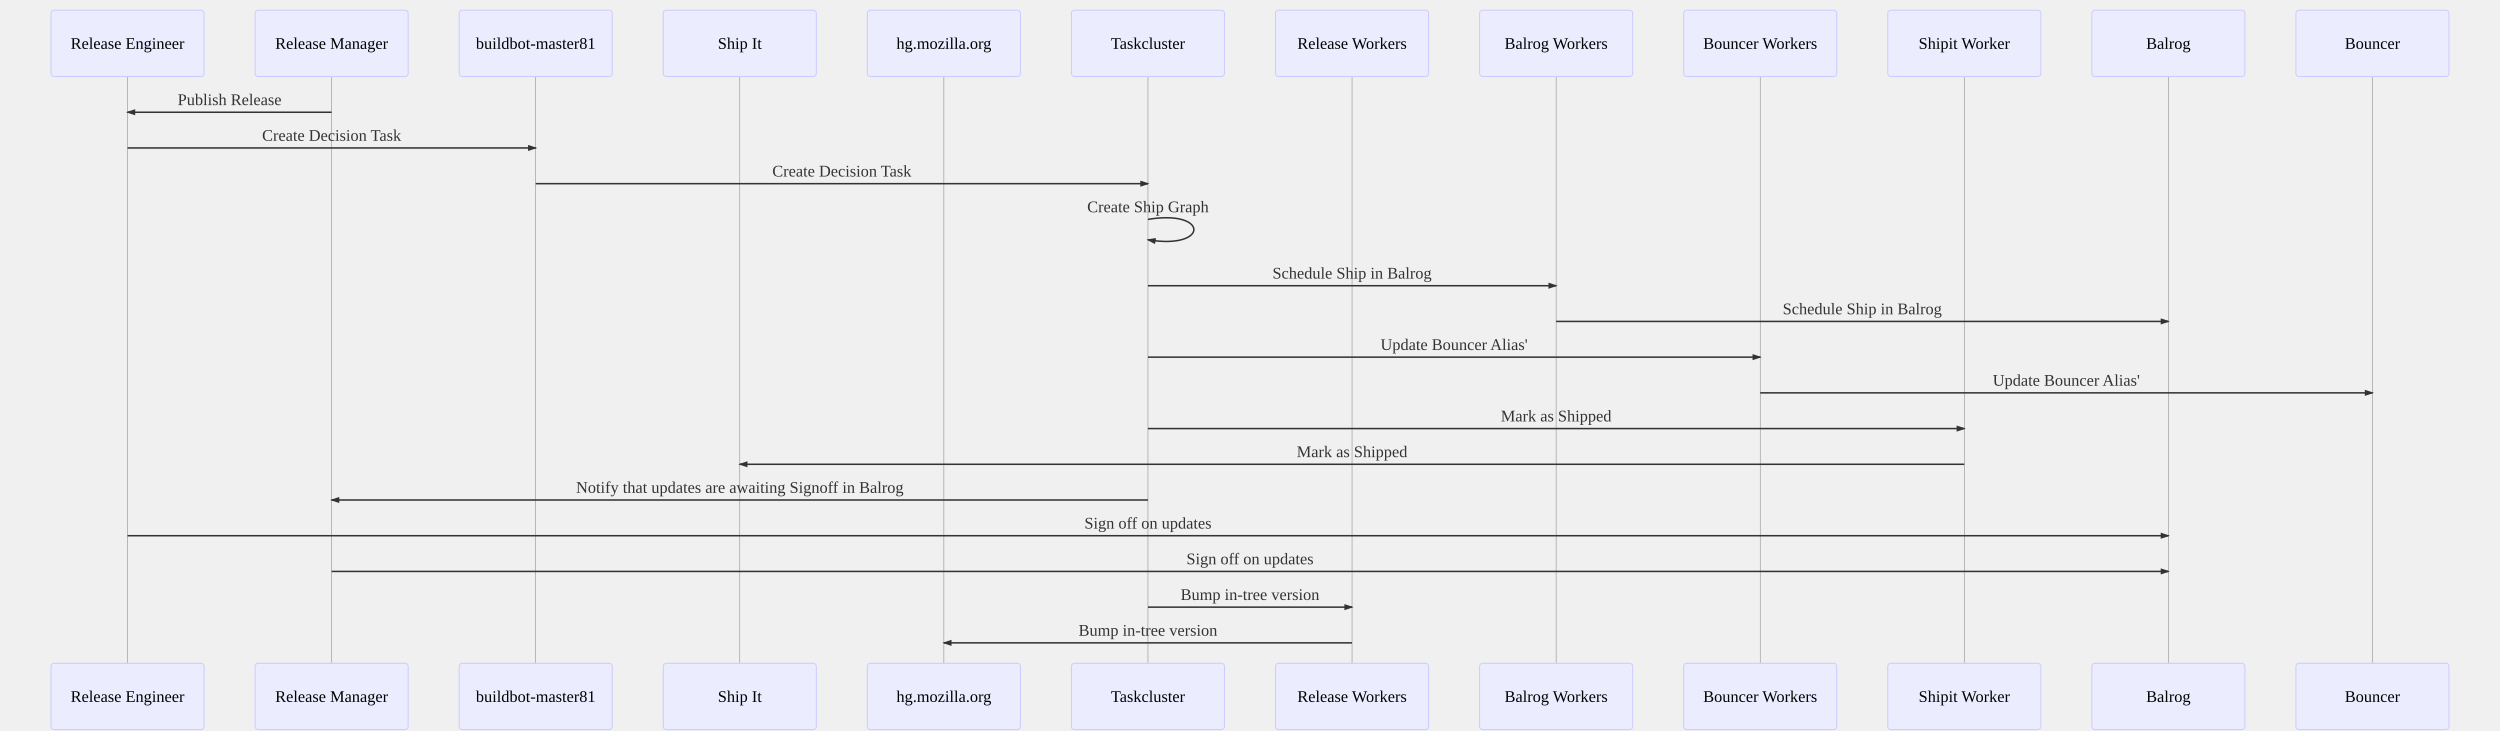
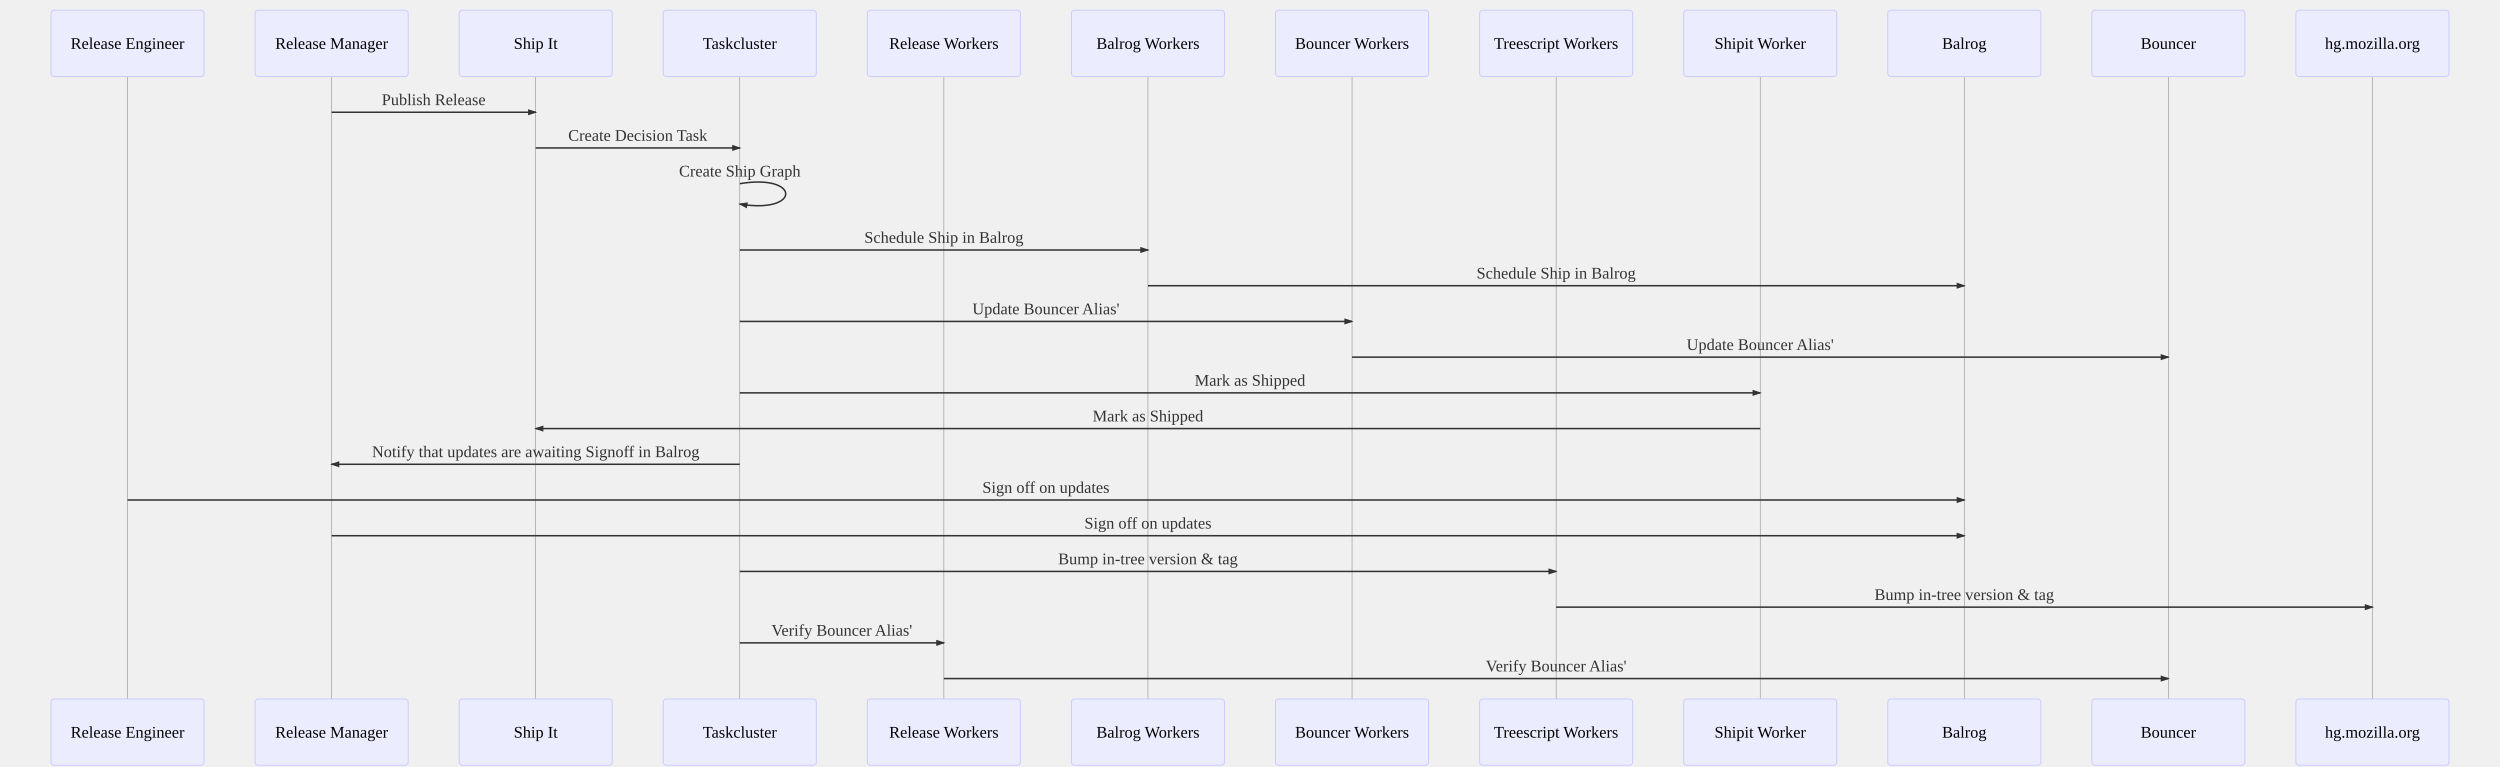
- <svg xmlns="http://www.w3.org/2000/svg" id="mermaid-1532963269894" width="100%" height="100%" style="max-width:2450px;" viewBox="-50 -10 2450 716">
-   <style>#mermaid-1532963269894 .label{font-family:trebuchet ms,verdana,arial;color:#333}#mermaid-1532963269894 .node circle,#mermaid-1532963269894 .node ellipse,#mermaid-1532963269894 .node polygon,#mermaid-1532963269894 .node rect{fill:#ececff;stroke:#9370db;stroke-width:1px}#mermaid-1532963269894 .node.clickable{cursor:pointer}#mermaid-1532963269894 .arrowheadPath{fill:#333}#mermaid-1532963269894 .edgePath .path{stroke:#333;stroke-width:1.5px}#mermaid-1532963269894 .edgeLabel{background-color:#e8e8e8}#mermaid-1532963269894 .cluster rect{fill:#ffffde!important;stroke:#aa3!important;stroke-width:1px!important}#mermaid-1532963269894 .cluster text{fill:#333}#mermaid-1532963269894 div.mermaidTooltip{position:absolute;text-align:center;max-width:200px;padding:2px;font-family:trebuchet ms,verdana,arial;font-size:12px;background:#ffffde;border:1px solid #aa3;border-radius:2px;pointer-events:none;z-index:100}#mermaid-1532963269894 .actor{stroke:#ccf;fill:#ececff}#mermaid-1532963269894 text.actor{fill:#000;stroke:none}#mermaid-1532963269894 .actor-line{stroke:grey}#mermaid-1532963269894 .messageLine0{marker-end:"url(#arrowhead)"}#mermaid-1532963269894 .messageLine0,#mermaid-1532963269894 .messageLine1{stroke-width:1.5;stroke-dasharray:"2 2";stroke:#333}#mermaid-1532963269894 #arrowhead{fill:#333}#mermaid-1532963269894 #crosshead path{fill:#333!important;stroke:#333!important}#mermaid-1532963269894 .messageText{fill:#333;stroke:none}#mermaid-1532963269894 .labelBox{stroke:#ccf;fill:#ececff}#mermaid-1532963269894 .labelText,#mermaid-1532963269894 .loopText{fill:#000;stroke:none}#mermaid-1532963269894 .loopLine{stroke-width:2;stroke-dasharray:"2 2";marker-end:"url(#arrowhead)";stroke:#ccf}#mermaid-1532963269894 .note{stroke:#aa3;fill:#fff5ad}#mermaid-1532963269894 .noteText{fill:#000;stroke:none;font-family:trebuchet ms,verdana,arial;font-size:14px}#mermaid-1532963269894 .section{stroke:none;opacity:.2}#mermaid-1532963269894 .section0{fill:rgba(102,102,255,.49)}#mermaid-1532963269894 .section2{fill:#fff400}#mermaid-1532963269894 .section1,#mermaid-1532963269894 .section3{fill:#fff;opacity:.2}#mermaid-1532963269894 .sectionTitle0,#mermaid-1532963269894 .sectionTitle1,#mermaid-1532963269894 .sectionTitle2,#mermaid-1532963269894 .sectionTitle3{fill:#333}#mermaid-1532963269894 .sectionTitle{text-anchor:start;font-size:11px;text-height:14px}#mermaid-1532963269894 .grid .tick{stroke:#d3d3d3;opacity:.3;shape-rendering:crispEdges}#mermaid-1532963269894 .grid path{stroke-width:0}#mermaid-1532963269894 .today{fill:none;stroke:red;stroke-width:2px}#mermaid-1532963269894 .task{stroke-width:2}#mermaid-1532963269894 .taskText{text-anchor:middle;font-size:11px}#mermaid-1532963269894 .taskTextOutsideRight{fill:#000;text-anchor:start;font-size:11px}#mermaid-1532963269894 .taskTextOutsideLeft{fill:#000;text-anchor:end;font-size:11px}#mermaid-1532963269894 .taskText0,#mermaid-1532963269894 .taskText1,#mermaid-1532963269894 .taskText2,#mermaid-1532963269894 .taskText3{fill:#fff}#mermaid-1532963269894 .task0,#mermaid-1532963269894 .task1,#mermaid-1532963269894 .task2,#mermaid-1532963269894 .task3{fill:#8a90dd;stroke:#534fbc}#mermaid-1532963269894 .taskTextOutside0,#mermaid-1532963269894 .taskTextOutside1,#mermaid-1532963269894 .taskTextOutside2,#mermaid-1532963269894 .taskTextOutside3{fill:#000}#mermaid-1532963269894 .active0,#mermaid-1532963269894 .active1,#mermaid-1532963269894 .active2,#mermaid-1532963269894 .active3{fill:#bfc7ff;stroke:#534fbc}#mermaid-1532963269894 .activeText0,#mermaid-1532963269894 .activeText1,#mermaid-1532963269894 .activeText2,#mermaid-1532963269894 .activeText3{fill:#000!important}#mermaid-1532963269894 .done0,#mermaid-1532963269894 .done1,#mermaid-1532963269894 .done2,#mermaid-1532963269894 .done3{stroke:grey;fill:#d3d3d3;stroke-width:2}#mermaid-1532963269894 .doneText0,#mermaid-1532963269894 .doneText1,#mermaid-1532963269894 .doneText2,#mermaid-1532963269894 .doneText3{fill:#000!important}#mermaid-1532963269894 .crit0,#mermaid-1532963269894 .crit1,#mermaid-1532963269894 .crit2,#mermaid-1532963269894 .crit3{stroke:#f88;fill:red;stroke-width:2}#mermaid-1532963269894 .activeCrit0,#mermaid-1532963269894 .activeCrit1,#mermaid-1532963269894 .activeCrit2,#mermaid-1532963269894 .activeCrit3{stroke:#f88;fill:#bfc7ff;stroke-width:2}#mermaid-1532963269894 .doneCrit0,#mermaid-1532963269894 .doneCrit1,#mermaid-1532963269894 .doneCrit2,#mermaid-1532963269894 .doneCrit3{stroke:#f88;fill:#d3d3d3;stroke-width:2;cursor:pointer;shape-rendering:crispEdges}#mermaid-1532963269894 .activeCritText0,#mermaid-1532963269894 .activeCritText1,#mermaid-1532963269894 .activeCritText2,#mermaid-1532963269894 .activeCritText3,#mermaid-1532963269894 .doneCritText0,#mermaid-1532963269894 .doneCritText1,#mermaid-1532963269894 .doneCritText2,#mermaid-1532963269894 .doneCritText3{fill:#000!important}#mermaid-1532963269894 .titleText{text-anchor:middle;font-size:18px;fill:#000}#mermaid-1532963269894 g.classGroup text{fill:#9370db;stroke:none;font-family:trebuchet ms,verdana,arial;font-size:10px}#mermaid-1532963269894 g.classGroup rect{fill:#ececff;stroke:#9370db}#mermaid-1532963269894 g.classGroup line{stroke:#9370db;stroke-width:1}#mermaid-1532963269894 .classLabel .box{stroke:none;stroke-width:0;fill:#ececff;opacity:.5}#mermaid-1532963269894 .classLabel .label{fill:#9370db;font-size:10px}#mermaid-1532963269894 .relation{stroke:#9370db;stroke-width:1;fill:none}#mermaid-1532963269894 #compositionEnd,#mermaid-1532963269894 #compositionStart{fill:#9370db;stroke:#9370db;stroke-width:1}#mermaid-1532963269894 #aggregationEnd,#mermaid-1532963269894 #aggregationStart{fill:#ececff;stroke:#9370db;stroke-width:1}#mermaid-1532963269894 #dependencyEnd,#mermaid-1532963269894 #dependencyStart,#mermaid-1532963269894 #extensionEnd,#mermaid-1532963269894 #extensionStart{fill:#9370db;stroke:#9370db;stroke-width:1}#mermaid-1532963269894 .branch-label,#mermaid-1532963269894 .commit-id,#mermaid-1532963269894 .commit-msg{fill:#d3d3d3;color:#d3d3d3}</style>
-   <style>#mermaid-1532963269894 {
+ <svg xmlns="http://www.w3.org/2000/svg" id="mermaid-1533053587526" width="100%" height="100%" style="max-width:2450px;" viewBox="-50 -10 2450 751">
+   <style>#mermaid-1533053587526 .label{font-family:trebuchet ms,verdana,arial;color:#333}#mermaid-1533053587526 .node circle,#mermaid-1533053587526 .node ellipse,#mermaid-1533053587526 .node polygon,#mermaid-1533053587526 .node rect{fill:#ececff;stroke:#9370db;stroke-width:1px}#mermaid-1533053587526 .node.clickable{cursor:pointer}#mermaid-1533053587526 .arrowheadPath{fill:#333}#mermaid-1533053587526 .edgePath .path{stroke:#333;stroke-width:1.5px}#mermaid-1533053587526 .edgeLabel{background-color:#e8e8e8}#mermaid-1533053587526 .cluster rect{fill:#ffffde!important;stroke:#aa3!important;stroke-width:1px!important}#mermaid-1533053587526 .cluster text{fill:#333}#mermaid-1533053587526 div.mermaidTooltip{position:absolute;text-align:center;max-width:200px;padding:2px;font-family:trebuchet ms,verdana,arial;font-size:12px;background:#ffffde;border:1px solid #aa3;border-radius:2px;pointer-events:none;z-index:100}#mermaid-1533053587526 .actor{stroke:#ccf;fill:#ececff}#mermaid-1533053587526 text.actor{fill:#000;stroke:none}#mermaid-1533053587526 .actor-line{stroke:grey}#mermaid-1533053587526 .messageLine0{marker-end:"url(#arrowhead)"}#mermaid-1533053587526 .messageLine0,#mermaid-1533053587526 .messageLine1{stroke-width:1.5;stroke-dasharray:"2 2";stroke:#333}#mermaid-1533053587526 #arrowhead{fill:#333}#mermaid-1533053587526 #crosshead path{fill:#333!important;stroke:#333!important}#mermaid-1533053587526 .messageText{fill:#333;stroke:none}#mermaid-1533053587526 .labelBox{stroke:#ccf;fill:#ececff}#mermaid-1533053587526 .labelText,#mermaid-1533053587526 .loopText{fill:#000;stroke:none}#mermaid-1533053587526 .loopLine{stroke-width:2;stroke-dasharray:"2 2";marker-end:"url(#arrowhead)";stroke:#ccf}#mermaid-1533053587526 .note{stroke:#aa3;fill:#fff5ad}#mermaid-1533053587526 .noteText{fill:#000;stroke:none;font-family:trebuchet ms,verdana,arial;font-size:14px}#mermaid-1533053587526 .section{stroke:none;opacity:.2}#mermaid-1533053587526 .section0{fill:rgba(102,102,255,.49)}#mermaid-1533053587526 .section2{fill:#fff400}#mermaid-1533053587526 .section1,#mermaid-1533053587526 .section3{fill:#fff;opacity:.2}#mermaid-1533053587526 .sectionTitle0,#mermaid-1533053587526 .sectionTitle1,#mermaid-1533053587526 .sectionTitle2,#mermaid-1533053587526 .sectionTitle3{fill:#333}#mermaid-1533053587526 .sectionTitle{text-anchor:start;font-size:11px;text-height:14px}#mermaid-1533053587526 .grid .tick{stroke:#d3d3d3;opacity:.3;shape-rendering:crispEdges}#mermaid-1533053587526 .grid path{stroke-width:0}#mermaid-1533053587526 .today{fill:none;stroke:red;stroke-width:2px}#mermaid-1533053587526 .task{stroke-width:2}#mermaid-1533053587526 .taskText{text-anchor:middle;font-size:11px}#mermaid-1533053587526 .taskTextOutsideRight{fill:#000;text-anchor:start;font-size:11px}#mermaid-1533053587526 .taskTextOutsideLeft{fill:#000;text-anchor:end;font-size:11px}#mermaid-1533053587526 .taskText0,#mermaid-1533053587526 .taskText1,#mermaid-1533053587526 .taskText2,#mermaid-1533053587526 .taskText3{fill:#fff}#mermaid-1533053587526 .task0,#mermaid-1533053587526 .task1,#mermaid-1533053587526 .task2,#mermaid-1533053587526 .task3{fill:#8a90dd;stroke:#534fbc}#mermaid-1533053587526 .taskTextOutside0,#mermaid-1533053587526 .taskTextOutside1,#mermaid-1533053587526 .taskTextOutside2,#mermaid-1533053587526 .taskTextOutside3{fill:#000}#mermaid-1533053587526 .active0,#mermaid-1533053587526 .active1,#mermaid-1533053587526 .active2,#mermaid-1533053587526 .active3{fill:#bfc7ff;stroke:#534fbc}#mermaid-1533053587526 .activeText0,#mermaid-1533053587526 .activeText1,#mermaid-1533053587526 .activeText2,#mermaid-1533053587526 .activeText3{fill:#000!important}#mermaid-1533053587526 .done0,#mermaid-1533053587526 .done1,#mermaid-1533053587526 .done2,#mermaid-1533053587526 .done3{stroke:grey;fill:#d3d3d3;stroke-width:2}#mermaid-1533053587526 .doneText0,#mermaid-1533053587526 .doneText1,#mermaid-1533053587526 .doneText2,#mermaid-1533053587526 .doneText3{fill:#000!important}#mermaid-1533053587526 .crit0,#mermaid-1533053587526 .crit1,#mermaid-1533053587526 .crit2,#mermaid-1533053587526 .crit3{stroke:#f88;fill:red;stroke-width:2}#mermaid-1533053587526 .activeCrit0,#mermaid-1533053587526 .activeCrit1,#mermaid-1533053587526 .activeCrit2,#mermaid-1533053587526 .activeCrit3{stroke:#f88;fill:#bfc7ff;stroke-width:2}#mermaid-1533053587526 .doneCrit0,#mermaid-1533053587526 .doneCrit1,#mermaid-1533053587526 .doneCrit2,#mermaid-1533053587526 .doneCrit3{stroke:#f88;fill:#d3d3d3;stroke-width:2;cursor:pointer;shape-rendering:crispEdges}#mermaid-1533053587526 .activeCritText0,#mermaid-1533053587526 .activeCritText1,#mermaid-1533053587526 .activeCritText2,#mermaid-1533053587526 .activeCritText3,#mermaid-1533053587526 .doneCritText0,#mermaid-1533053587526 .doneCritText1,#mermaid-1533053587526 .doneCritText2,#mermaid-1533053587526 .doneCritText3{fill:#000!important}#mermaid-1533053587526 .titleText{text-anchor:middle;font-size:18px;fill:#000}#mermaid-1533053587526 g.classGroup text{fill:#9370db;stroke:none;font-family:trebuchet ms,verdana,arial;font-size:10px}#mermaid-1533053587526 g.classGroup rect{fill:#ececff;stroke:#9370db}#mermaid-1533053587526 g.classGroup line{stroke:#9370db;stroke-width:1}#mermaid-1533053587526 .classLabel .box{stroke:none;stroke-width:0;fill:#ececff;opacity:.5}#mermaid-1533053587526 .classLabel .label{fill:#9370db;font-size:10px}#mermaid-1533053587526 .relation{stroke:#9370db;stroke-width:1;fill:none}#mermaid-1533053587526 #compositionEnd,#mermaid-1533053587526 #compositionStart{fill:#9370db;stroke:#9370db;stroke-width:1}#mermaid-1533053587526 #aggregationEnd,#mermaid-1533053587526 #aggregationStart{fill:#ececff;stroke:#9370db;stroke-width:1}#mermaid-1533053587526 #dependencyEnd,#mermaid-1533053587526 #dependencyStart,#mermaid-1533053587526 #extensionEnd,#mermaid-1533053587526 #extensionStart{fill:#9370db;stroke:#9370db;stroke-width:1}#mermaid-1533053587526 .branch-label,#mermaid-1533053587526 .commit-id,#mermaid-1533053587526 .commit-msg{fill:#d3d3d3;color:#d3d3d3}</style>
+   <style>#mermaid-1533053587526 {
    color: rgb(0, 0, 0);
    font: normal normal 400 normal 16px / normal "Times New Roman";
  }</style>
  <g />
  <g>
-     <line id="actor0" x1="75" y1="5" x2="75" y2="705" class="actor-line" stroke-width="0.5px" stroke="#999" />
+     <line id="actor0" x1="75" y1="5" x2="75" y2="740" class="actor-line" stroke-width="0.5px" stroke="#999" />
    <rect x="0" y="0" fill="#eaeaea" stroke="#666" width="150" height="65" rx="3" ry="3" class="actor" />
    <text x="75" y="32.5" dominant-baseline="central" alignment-baseline="central" class="actor" style="text-anchor: middle;">
      <tspan x="75" dy="0">Release Engineer</tspan>
    </text>
  </g>
  <g>
-     <line id="actor1" x1="275" y1="5" x2="275" y2="705" class="actor-line" stroke-width="0.5px" stroke="#999" />
+     <line id="actor1" x1="275" y1="5" x2="275" y2="740" class="actor-line" stroke-width="0.5px" stroke="#999" />
    <rect x="200" y="0" fill="#eaeaea" stroke="#666" width="150" height="65" rx="3" ry="3" class="actor" />
    <text x="275" y="32.5" dominant-baseline="central" alignment-baseline="central" class="actor" style="text-anchor: middle;">
      <tspan x="275" dy="0">Release Manager</tspan>
    </text>
  </g>
  <g>
-     <line id="actor2" x1="475" y1="5" x2="475" y2="705" class="actor-line" stroke-width="0.5px" stroke="#999" />
+     <line id="actor2" x1="475" y1="5" x2="475" y2="740" class="actor-line" stroke-width="0.5px" stroke="#999" />
    <rect x="400" y="0" fill="#eaeaea" stroke="#666" width="150" height="65" rx="3" ry="3" class="actor" />
    <text x="475" y="32.5" dominant-baseline="central" alignment-baseline="central" class="actor" style="text-anchor: middle;">
-       <tspan x="475" dy="0">buildbot-master81</tspan>
-     </text>
-   </g>
-   <g>
-     <line id="actor3" x1="675" y1="5" x2="675" y2="705" class="actor-line" stroke-width="0.5px" stroke="#999" />
+       <tspan x="475" dy="0">Ship It</tspan>
+     </text>
+   </g>
+   <g>
+     <line id="actor3" x1="675" y1="5" x2="675" y2="740" class="actor-line" stroke-width="0.5px" stroke="#999" />
    <rect x="600" y="0" fill="#eaeaea" stroke="#666" width="150" height="65" rx="3" ry="3" class="actor" />
    <text x="675" y="32.5" dominant-baseline="central" alignment-baseline="central" class="actor" style="text-anchor: middle;">
-       <tspan x="675" dy="0">Ship It</tspan>
-     </text>
-   </g>
-   <g>
-     <line id="actor4" x1="875" y1="5" x2="875" y2="705" class="actor-line" stroke-width="0.5px" stroke="#999" />
+       <tspan x="675" dy="0">Taskcluster</tspan>
+     </text>
+   </g>
+   <g>
+     <line id="actor4" x1="875" y1="5" x2="875" y2="740" class="actor-line" stroke-width="0.5px" stroke="#999" />
    <rect x="800" y="0" fill="#eaeaea" stroke="#666" width="150" height="65" rx="3" ry="3" class="actor" />
    <text x="875" y="32.5" dominant-baseline="central" alignment-baseline="central" class="actor" style="text-anchor: middle;">
-       <tspan x="875" dy="0">hg.mozilla.org</tspan>
-     </text>
-   </g>
-   <g>
-     <line id="actor5" x1="1075" y1="5" x2="1075" y2="705" class="actor-line" stroke-width="0.5px" stroke="#999" />
+       <tspan x="875" dy="0">Release Workers</tspan>
+     </text>
+   </g>
+   <g>
+     <line id="actor5" x1="1075" y1="5" x2="1075" y2="740" class="actor-line" stroke-width="0.5px" stroke="#999" />
    <rect x="1000" y="0" fill="#eaeaea" stroke="#666" width="150" height="65" rx="3" ry="3" class="actor" />
    <text x="1075" y="32.5" dominant-baseline="central" alignment-baseline="central" class="actor" style="text-anchor: middle;">
-       <tspan x="1075" dy="0">Taskcluster</tspan>
-     </text>
-   </g>
-   <g>
-     <line id="actor6" x1="1275" y1="5" x2="1275" y2="705" class="actor-line" stroke-width="0.5px" stroke="#999" />
+       <tspan x="1075" dy="0">Balrog Workers</tspan>
+     </text>
+   </g>
+   <g>
+     <line id="actor6" x1="1275" y1="5" x2="1275" y2="740" class="actor-line" stroke-width="0.5px" stroke="#999" />
    <rect x="1200" y="0" fill="#eaeaea" stroke="#666" width="150" height="65" rx="3" ry="3" class="actor" />
    <text x="1275" y="32.5" dominant-baseline="central" alignment-baseline="central" class="actor" style="text-anchor: middle;">
-       <tspan x="1275" dy="0">Release Workers</tspan>
-     </text>
-   </g>
-   <g>
-     <line id="actor7" x1="1475" y1="5" x2="1475" y2="705" class="actor-line" stroke-width="0.5px" stroke="#999" />
+       <tspan x="1275" dy="0">Bouncer Workers</tspan>
+     </text>
+   </g>
+   <g>
+     <line id="actor7" x1="1475" y1="5" x2="1475" y2="740" class="actor-line" stroke-width="0.5px" stroke="#999" />
    <rect x="1400" y="0" fill="#eaeaea" stroke="#666" width="150" height="65" rx="3" ry="3" class="actor" />
    <text x="1475" y="32.5" dominant-baseline="central" alignment-baseline="central" class="actor" style="text-anchor: middle;">
-       <tspan x="1475" dy="0">Balrog Workers</tspan>
-     </text>
-   </g>
-   <g>
-     <line id="actor8" x1="1675" y1="5" x2="1675" y2="705" class="actor-line" stroke-width="0.5px" stroke="#999" />
+       <tspan x="1475" dy="0">Treescript Workers</tspan>
+     </text>
+   </g>
+   <g>
+     <line id="actor8" x1="1675" y1="5" x2="1675" y2="740" class="actor-line" stroke-width="0.5px" stroke="#999" />
    <rect x="1600" y="0" fill="#eaeaea" stroke="#666" width="150" height="65" rx="3" ry="3" class="actor" />
    <text x="1675" y="32.5" dominant-baseline="central" alignment-baseline="central" class="actor" style="text-anchor: middle;">
-       <tspan x="1675" dy="0">Bouncer Workers</tspan>
-     </text>
-   </g>
-   <g>
-     <line id="actor9" x1="1875" y1="5" x2="1875" y2="705" class="actor-line" stroke-width="0.5px" stroke="#999" />
+       <tspan x="1675" dy="0">Shipit Worker</tspan>
+     </text>
+   </g>
+   <g>
+     <line id="actor9" x1="1875" y1="5" x2="1875" y2="740" class="actor-line" stroke-width="0.5px" stroke="#999" />
    <rect x="1800" y="0" fill="#eaeaea" stroke="#666" width="150" height="65" rx="3" ry="3" class="actor" />
    <text x="1875" y="32.5" dominant-baseline="central" alignment-baseline="central" class="actor" style="text-anchor: middle;">
-       <tspan x="1875" dy="0">Shipit Worker</tspan>
-     </text>
-   </g>
-   <g>
-     <line id="actor10" x1="2075" y1="5" x2="2075" y2="705" class="actor-line" stroke-width="0.5px" stroke="#999" />
+       <tspan x="1875" dy="0">Balrog</tspan>
+     </text>
+   </g>
+   <g>
+     <line id="actor10" x1="2075" y1="5" x2="2075" y2="740" class="actor-line" stroke-width="0.5px" stroke="#999" />
    <rect x="2000" y="0" fill="#eaeaea" stroke="#666" width="150" height="65" rx="3" ry="3" class="actor" />
    <text x="2075" y="32.5" dominant-baseline="central" alignment-baseline="central" class="actor" style="text-anchor: middle;">
-       <tspan x="2075" dy="0">Balrog</tspan>
-     </text>
-   </g>
-   <g>
-     <line id="actor11" x1="2275" y1="5" x2="2275" y2="705" class="actor-line" stroke-width="0.5px" stroke="#999" />
+       <tspan x="2075" dy="0">Bouncer</tspan>
+     </text>
+   </g>
+   <g>
+     <line id="actor11" x1="2275" y1="5" x2="2275" y2="740" class="actor-line" stroke-width="0.5px" stroke="#999" />
    <rect x="2200" y="0" fill="#eaeaea" stroke="#666" width="150" height="65" rx="3" ry="3" class="actor" />
    <text x="2275" y="32.5" dominant-baseline="central" alignment-baseline="central" class="actor" style="text-anchor: middle;">
-       <tspan x="2275" dy="0">Bouncer</tspan>
+       <tspan x="2275" dy="0">hg.mozilla.org</tspan>
    </text>
  </g>
  <defs>
    <marker id="arrowhead" refX="5" refY="2" markerWidth="6" markerHeight="4" orient="auto">
      <path d="M 0,0 V 4 L6,2 Z" />
    </marker>
  </defs>
  <defs>
    <marker id="crosshead" markerWidth="15" markerHeight="8" orient="auto" refX="16" refY="4">
      <path fill="black" stroke="#000000" stroke-width="1px" d="M 9,2 V 6 L16,4 Z" style="stroke-dasharray: 0, 0;" />
      <path fill="none" stroke="#000000" stroke-width="1px" d="M 0,1 L 6,7 M 6,1 L 0,7" style="stroke-dasharray: 0, 0;" />
    </marker>
  </defs>
  <g>
-     <text x="175" y="93" class="messageText" style="text-anchor: middle;">Publish Release</text>
-     <line x1="275" y1="100" x2="75" y2="100" class="messageLine0" stroke-width="2" stroke="black" marker-end="url(#arrowhead)" style="fill: none;" />
-   </g>
-   <g>
-     <text x="275" y="128" class="messageText" style="text-anchor: middle;">Create Decision Task</text>
-     <line x1="75" y1="135" x2="475" y2="135" class="messageLine0" stroke-width="2" stroke="black" marker-end="url(#arrowhead)" style="fill: none;" />
-   </g>
-   <g>
-     <text x="775" y="163" class="messageText" style="text-anchor: middle;">Create Decision Task</text>
-     <line x1="475" y1="170" x2="1075" y2="170" class="messageLine0" stroke-width="2" stroke="black" marker-end="url(#arrowhead)" style="fill: none;" />
-   </g>
-   <g>
-     <text x="1075" y="198" class="messageText" style="text-anchor: middle;">Create Ship Graph</text>
-     <path d="M 1075,205 C 1135,195 1135,235 1075,225" class="messageLine0" stroke-width="2" stroke="black" marker-end="url(#arrowhead)" style="fill: none;" />
-   </g>
-   <g>
-     <text x="1275" y="263" class="messageText" style="text-anchor: middle;">Schedule Ship in Balrog</text>
-     <line x1="1075" y1="270" x2="1475" y2="270" class="messageLine0" stroke-width="2" stroke="black" marker-end="url(#arrowhead)" style="fill: none;" />
-   </g>
-   <g>
-     <text x="1775" y="298" class="messageText" style="text-anchor: middle;">Schedule Ship in Balrog</text>
-     <line x1="1475" y1="305" x2="2075" y2="305" class="messageLine0" stroke-width="2" stroke="black" marker-end="url(#arrowhead)" style="fill: none;" />
-   </g>
-   <g>
-     <text x="1375" y="333" class="messageText" style="text-anchor: middle;">Update Bouncer Alias'</text>
-     <line x1="1075" y1="340" x2="1675" y2="340" class="messageLine0" stroke-width="2" stroke="black" marker-end="url(#arrowhead)" style="fill: none;" />
-   </g>
-   <g>
-     <text x="1975" y="368" class="messageText" style="text-anchor: middle;">Update Bouncer Alias'</text>
-     <line x1="1675" y1="375" x2="2275" y2="375" class="messageLine0" stroke-width="2" stroke="black" marker-end="url(#arrowhead)" style="fill: none;" />
-   </g>
-   <g>
-     <text x="1475" y="403" class="messageText" style="text-anchor: middle;">Mark as Shipped</text>
-     <line x1="1075" y1="410" x2="1875" y2="410" class="messageLine0" stroke-width="2" stroke="black" marker-end="url(#arrowhead)" style="fill: none;" />
-   </g>
-   <g>
-     <text x="1275" y="438" class="messageText" style="text-anchor: middle;">Mark as Shipped</text>
-     <line x1="1875" y1="445" x2="675" y2="445" class="messageLine0" stroke-width="2" stroke="black" marker-end="url(#arrowhead)" style="fill: none;" />
-   </g>
-   <g>
-     <text x="675" y="473" class="messageText" style="text-anchor: middle;">Notify that updates are awaiting Signoff in Balrog</text>
-     <line x1="1075" y1="480" x2="275" y2="480" class="messageLine0" stroke-width="2" stroke="black" marker-end="url(#arrowhead)" style="fill: none;" />
+     <text x="375" y="93" class="messageText" style="text-anchor: middle;">Publish Release</text>
+     <line x1="275" y1="100" x2="475" y2="100" class="messageLine0" stroke-width="2" stroke="black" marker-end="url(#arrowhead)" style="fill: none;" />
+   </g>
+   <g>
+     <text x="575" y="128" class="messageText" style="text-anchor: middle;">Create Decision Task</text>
+     <line x1="475" y1="135" x2="675" y2="135" class="messageLine0" stroke-width="2" stroke="black" marker-end="url(#arrowhead)" style="fill: none;" />
+   </g>
+   <g>
+     <text x="675" y="163" class="messageText" style="text-anchor: middle;">Create Ship Graph</text>
+     <path d="M 675,170 C 735,160 735,200 675,190" class="messageLine0" stroke-width="2" stroke="black" marker-end="url(#arrowhead)" style="fill: none;" />
+   </g>
+   <g>
+     <text x="875" y="228" class="messageText" style="text-anchor: middle;">Schedule Ship in Balrog</text>
+     <line x1="675" y1="235" x2="1075" y2="235" class="messageLine0" stroke-width="2" stroke="black" marker-end="url(#arrowhead)" style="fill: none;" />
+   </g>
+   <g>
+     <text x="1475" y="263" class="messageText" style="text-anchor: middle;">Schedule Ship in Balrog</text>
+     <line x1="1075" y1="270" x2="1875" y2="270" class="messageLine0" stroke-width="2" stroke="black" marker-end="url(#arrowhead)" style="fill: none;" />
+   </g>
+   <g>
+     <text x="975" y="298" class="messageText" style="text-anchor: middle;">Update Bouncer Alias'</text>
+     <line x1="675" y1="305" x2="1275" y2="305" class="messageLine0" stroke-width="2" stroke="black" marker-end="url(#arrowhead)" style="fill: none;" />
+   </g>
+   <g>
+     <text x="1675" y="333" class="messageText" style="text-anchor: middle;">Update Bouncer Alias'</text>
+     <line x1="1275" y1="340" x2="2075" y2="340" class="messageLine0" stroke-width="2" stroke="black" marker-end="url(#arrowhead)" style="fill: none;" />
+   </g>
+   <g>
+     <text x="1175" y="368" class="messageText" style="text-anchor: middle;">Mark as Shipped</text>
+     <line x1="675" y1="375" x2="1675" y2="375" class="messageLine0" stroke-width="2" stroke="black" marker-end="url(#arrowhead)" style="fill: none;" />
+   </g>
+   <g>
+     <text x="1075" y="403" class="messageText" style="text-anchor: middle;">Mark as Shipped</text>
+     <line x1="1675" y1="410" x2="475" y2="410" class="messageLine0" stroke-width="2" stroke="black" marker-end="url(#arrowhead)" style="fill: none;" />
+   </g>
+   <g>
+     <text x="475" y="438" class="messageText" style="text-anchor: middle;">Notify that updates are awaiting Signoff in Balrog</text>
+     <line x1="675" y1="445" x2="275" y2="445" class="messageLine0" stroke-width="2" stroke="black" marker-end="url(#arrowhead)" style="fill: none;" />
+   </g>
+   <g>
+     <text x="975" y="473" class="messageText" style="text-anchor: middle;">Sign off on updates</text>
+     <line x1="75" y1="480" x2="1875" y2="480" class="messageLine0" stroke-width="2" stroke="black" marker-end="url(#arrowhead)" style="fill: none;" />
  </g>
  <g>
    <text x="1075" y="508" class="messageText" style="text-anchor: middle;">Sign off on updates</text>
-     <line x1="75" y1="515" x2="2075" y2="515" class="messageLine0" stroke-width="2" stroke="black" marker-end="url(#arrowhead)" style="fill: none;" />
-   </g>
-   <g>
-     <text x="1175" y="543" class="messageText" style="text-anchor: middle;">Sign off on updates</text>
-     <line x1="275" y1="550" x2="2075" y2="550" class="messageLine0" stroke-width="2" stroke="black" marker-end="url(#arrowhead)" style="fill: none;" />
-   </g>
-   <g>
-     <text x="1175" y="578" class="messageText" style="text-anchor: middle;">Bump in-tree version</text>
-     <line x1="1075" y1="585" x2="1275" y2="585" class="messageLine0" stroke-width="2" stroke="black" marker-end="url(#arrowhead)" style="fill: none;" />
-   </g>
-   <g>
-     <text x="1075" y="613" class="messageText" style="text-anchor: middle;">Bump in-tree version</text>
-     <line x1="1275" y1="620" x2="875" y2="620" class="messageLine0" stroke-width="2" stroke="black" marker-end="url(#arrowhead)" style="fill: none;" />
-   </g>
-   <g>
-     <rect x="0" y="640" fill="#eaeaea" stroke="#666" width="150" height="65" rx="3" ry="3" class="actor" />
-     <text x="75" y="672.5" dominant-baseline="central" alignment-baseline="central" class="actor" style="text-anchor: middle;">
+     <line x1="275" y1="515" x2="1875" y2="515" class="messageLine0" stroke-width="2" stroke="black" marker-end="url(#arrowhead)" style="fill: none;" />
+   </g>
+   <g>
+     <text x="1075" y="543" class="messageText" style="text-anchor: middle;">Bump in-tree version &amp; tag</text>
+     <line x1="675" y1="550" x2="1475" y2="550" class="messageLine0" stroke-width="2" stroke="black" marker-end="url(#arrowhead)" style="fill: none;" />
+   </g>
+   <g>
+     <text x="1875" y="578" class="messageText" style="text-anchor: middle;">Bump in-tree version &amp; tag</text>
+     <line x1="1475" y1="585" x2="2275" y2="585" class="messageLine0" stroke-width="2" stroke="black" marker-end="url(#arrowhead)" style="fill: none;" />
+   </g>
+   <g>
+     <text x="775" y="613" class="messageText" style="text-anchor: middle;">Verify Bouncer Alias'</text>
+     <line x1="675" y1="620" x2="875" y2="620" class="messageLine0" stroke-width="2" stroke="black" marker-end="url(#arrowhead)" style="fill: none;" />
+   </g>
+   <g>
+     <text x="1475" y="648" class="messageText" style="text-anchor: middle;">Verify Bouncer Alias'</text>
+     <line x1="875" y1="655" x2="2075" y2="655" class="messageLine0" stroke-width="2" stroke="black" marker-end="url(#arrowhead)" style="fill: none;" />
+   </g>
+   <g>
+     <rect x="0" y="675" fill="#eaeaea" stroke="#666" width="150" height="65" rx="3" ry="3" class="actor" />
+     <text x="75" y="707.5" dominant-baseline="central" alignment-baseline="central" class="actor" style="text-anchor: middle;">
      <tspan x="75" dy="0">Release Engineer</tspan>
    </text>
  </g>
  <g>
-     <rect x="200" y="640" fill="#eaeaea" stroke="#666" width="150" height="65" rx="3" ry="3" class="actor" />
-     <text x="275" y="672.5" dominant-baseline="central" alignment-baseline="central" class="actor" style="text-anchor: middle;">
+     <rect x="200" y="675" fill="#eaeaea" stroke="#666" width="150" height="65" rx="3" ry="3" class="actor" />
+     <text x="275" y="707.5" dominant-baseline="central" alignment-baseline="central" class="actor" style="text-anchor: middle;">
      <tspan x="275" dy="0">Release Manager</tspan>
    </text>
  </g>
  <g>
-     <rect x="400" y="640" fill="#eaeaea" stroke="#666" width="150" height="65" rx="3" ry="3" class="actor" />
-     <text x="475" y="672.5" dominant-baseline="central" alignment-baseline="central" class="actor" style="text-anchor: middle;">
-       <tspan x="475" dy="0">buildbot-master81</tspan>
-     </text>
-   </g>
-   <g>
-     <rect x="600" y="640" fill="#eaeaea" stroke="#666" width="150" height="65" rx="3" ry="3" class="actor" />
-     <text x="675" y="672.5" dominant-baseline="central" alignment-baseline="central" class="actor" style="text-anchor: middle;">
-       <tspan x="675" dy="0">Ship It</tspan>
-     </text>
-   </g>
-   <g>
-     <rect x="800" y="640" fill="#eaeaea" stroke="#666" width="150" height="65" rx="3" ry="3" class="actor" />
-     <text x="875" y="672.5" dominant-baseline="central" alignment-baseline="central" class="actor" style="text-anchor: middle;">
-       <tspan x="875" dy="0">hg.mozilla.org</tspan>
-     </text>
-   </g>
-   <g>
-     <rect x="1000" y="640" fill="#eaeaea" stroke="#666" width="150" height="65" rx="3" ry="3" class="actor" />
-     <text x="1075" y="672.5" dominant-baseline="central" alignment-baseline="central" class="actor" style="text-anchor: middle;">
-       <tspan x="1075" dy="0">Taskcluster</tspan>
-     </text>
-   </g>
-   <g>
-     <rect x="1200" y="640" fill="#eaeaea" stroke="#666" width="150" height="65" rx="3" ry="3" class="actor" />
-     <text x="1275" y="672.5" dominant-baseline="central" alignment-baseline="central" class="actor" style="text-anchor: middle;">
-       <tspan x="1275" dy="0">Release Workers</tspan>
-     </text>
-   </g>
-   <g>
-     <rect x="1400" y="640" fill="#eaeaea" stroke="#666" width="150" height="65" rx="3" ry="3" class="actor" />
-     <text x="1475" y="672.5" dominant-baseline="central" alignment-baseline="central" class="actor" style="text-anchor: middle;">
-       <tspan x="1475" dy="0">Balrog Workers</tspan>
-     </text>
-   </g>
-   <g>
-     <rect x="1600" y="640" fill="#eaeaea" stroke="#666" width="150" height="65" rx="3" ry="3" class="actor" />
-     <text x="1675" y="672.5" dominant-baseline="central" alignment-baseline="central" class="actor" style="text-anchor: middle;">
-       <tspan x="1675" dy="0">Bouncer Workers</tspan>
-     </text>
-   </g>
-   <g>
-     <rect x="1800" y="640" fill="#eaeaea" stroke="#666" width="150" height="65" rx="3" ry="3" class="actor" />
-     <text x="1875" y="672.5" dominant-baseline="central" alignment-baseline="central" class="actor" style="text-anchor: middle;">
-       <tspan x="1875" dy="0">Shipit Worker</tspan>
-     </text>
-   </g>
-   <g>
-     <rect x="2000" y="640" fill="#eaeaea" stroke="#666" width="150" height="65" rx="3" ry="3" class="actor" />
-     <text x="2075" y="672.5" dominant-baseline="central" alignment-baseline="central" class="actor" style="text-anchor: middle;">
-       <tspan x="2075" dy="0">Balrog</tspan>
-     </text>
-   </g>
-   <g>
-     <rect x="2200" y="640" fill="#eaeaea" stroke="#666" width="150" height="65" rx="3" ry="3" class="actor" />
-     <text x="2275" y="672.5" dominant-baseline="central" alignment-baseline="central" class="actor" style="text-anchor: middle;">
-       <tspan x="2275" dy="0">Bouncer</tspan>
+     <rect x="400" y="675" fill="#eaeaea" stroke="#666" width="150" height="65" rx="3" ry="3" class="actor" />
+     <text x="475" y="707.5" dominant-baseline="central" alignment-baseline="central" class="actor" style="text-anchor: middle;">
+       <tspan x="475" dy="0">Ship It</tspan>
+     </text>
+   </g>
+   <g>
+     <rect x="600" y="675" fill="#eaeaea" stroke="#666" width="150" height="65" rx="3" ry="3" class="actor" />
+     <text x="675" y="707.5" dominant-baseline="central" alignment-baseline="central" class="actor" style="text-anchor: middle;">
+       <tspan x="675" dy="0">Taskcluster</tspan>
+     </text>
+   </g>
+   <g>
+     <rect x="800" y="675" fill="#eaeaea" stroke="#666" width="150" height="65" rx="3" ry="3" class="actor" />
+     <text x="875" y="707.5" dominant-baseline="central" alignment-baseline="central" class="actor" style="text-anchor: middle;">
+       <tspan x="875" dy="0">Release Workers</tspan>
+     </text>
+   </g>
+   <g>
+     <rect x="1000" y="675" fill="#eaeaea" stroke="#666" width="150" height="65" rx="3" ry="3" class="actor" />
+     <text x="1075" y="707.5" dominant-baseline="central" alignment-baseline="central" class="actor" style="text-anchor: middle;">
+       <tspan x="1075" dy="0">Balrog Workers</tspan>
+     </text>
+   </g>
+   <g>
+     <rect x="1200" y="675" fill="#eaeaea" stroke="#666" width="150" height="65" rx="3" ry="3" class="actor" />
+     <text x="1275" y="707.5" dominant-baseline="central" alignment-baseline="central" class="actor" style="text-anchor: middle;">
+       <tspan x="1275" dy="0">Bouncer Workers</tspan>
+     </text>
+   </g>
+   <g>
+     <rect x="1400" y="675" fill="#eaeaea" stroke="#666" width="150" height="65" rx="3" ry="3" class="actor" />
+     <text x="1475" y="707.5" dominant-baseline="central" alignment-baseline="central" class="actor" style="text-anchor: middle;">
+       <tspan x="1475" dy="0">Treescript Workers</tspan>
+     </text>
+   </g>
+   <g>
+     <rect x="1600" y="675" fill="#eaeaea" stroke="#666" width="150" height="65" rx="3" ry="3" class="actor" />
+     <text x="1675" y="707.5" dominant-baseline="central" alignment-baseline="central" class="actor" style="text-anchor: middle;">
+       <tspan x="1675" dy="0">Shipit Worker</tspan>
+     </text>
+   </g>
+   <g>
+     <rect x="1800" y="675" fill="#eaeaea" stroke="#666" width="150" height="65" rx="3" ry="3" class="actor" />
+     <text x="1875" y="707.5" dominant-baseline="central" alignment-baseline="central" class="actor" style="text-anchor: middle;">
+       <tspan x="1875" dy="0">Balrog</tspan>
+     </text>
+   </g>
+   <g>
+     <rect x="2000" y="675" fill="#eaeaea" stroke="#666" width="150" height="65" rx="3" ry="3" class="actor" />
+     <text x="2075" y="707.5" dominant-baseline="central" alignment-baseline="central" class="actor" style="text-anchor: middle;">
+       <tspan x="2075" dy="0">Bouncer</tspan>
+     </text>
+   </g>
+   <g>
+     <rect x="2200" y="675" fill="#eaeaea" stroke="#666" width="150" height="65" rx="3" ry="3" class="actor" />
+     <text x="2275" y="707.5" dominant-baseline="central" alignment-baseline="central" class="actor" style="text-anchor: middle;">
+       <tspan x="2275" dy="0">hg.mozilla.org</tspan>
    </text>
  </g>
</svg>
